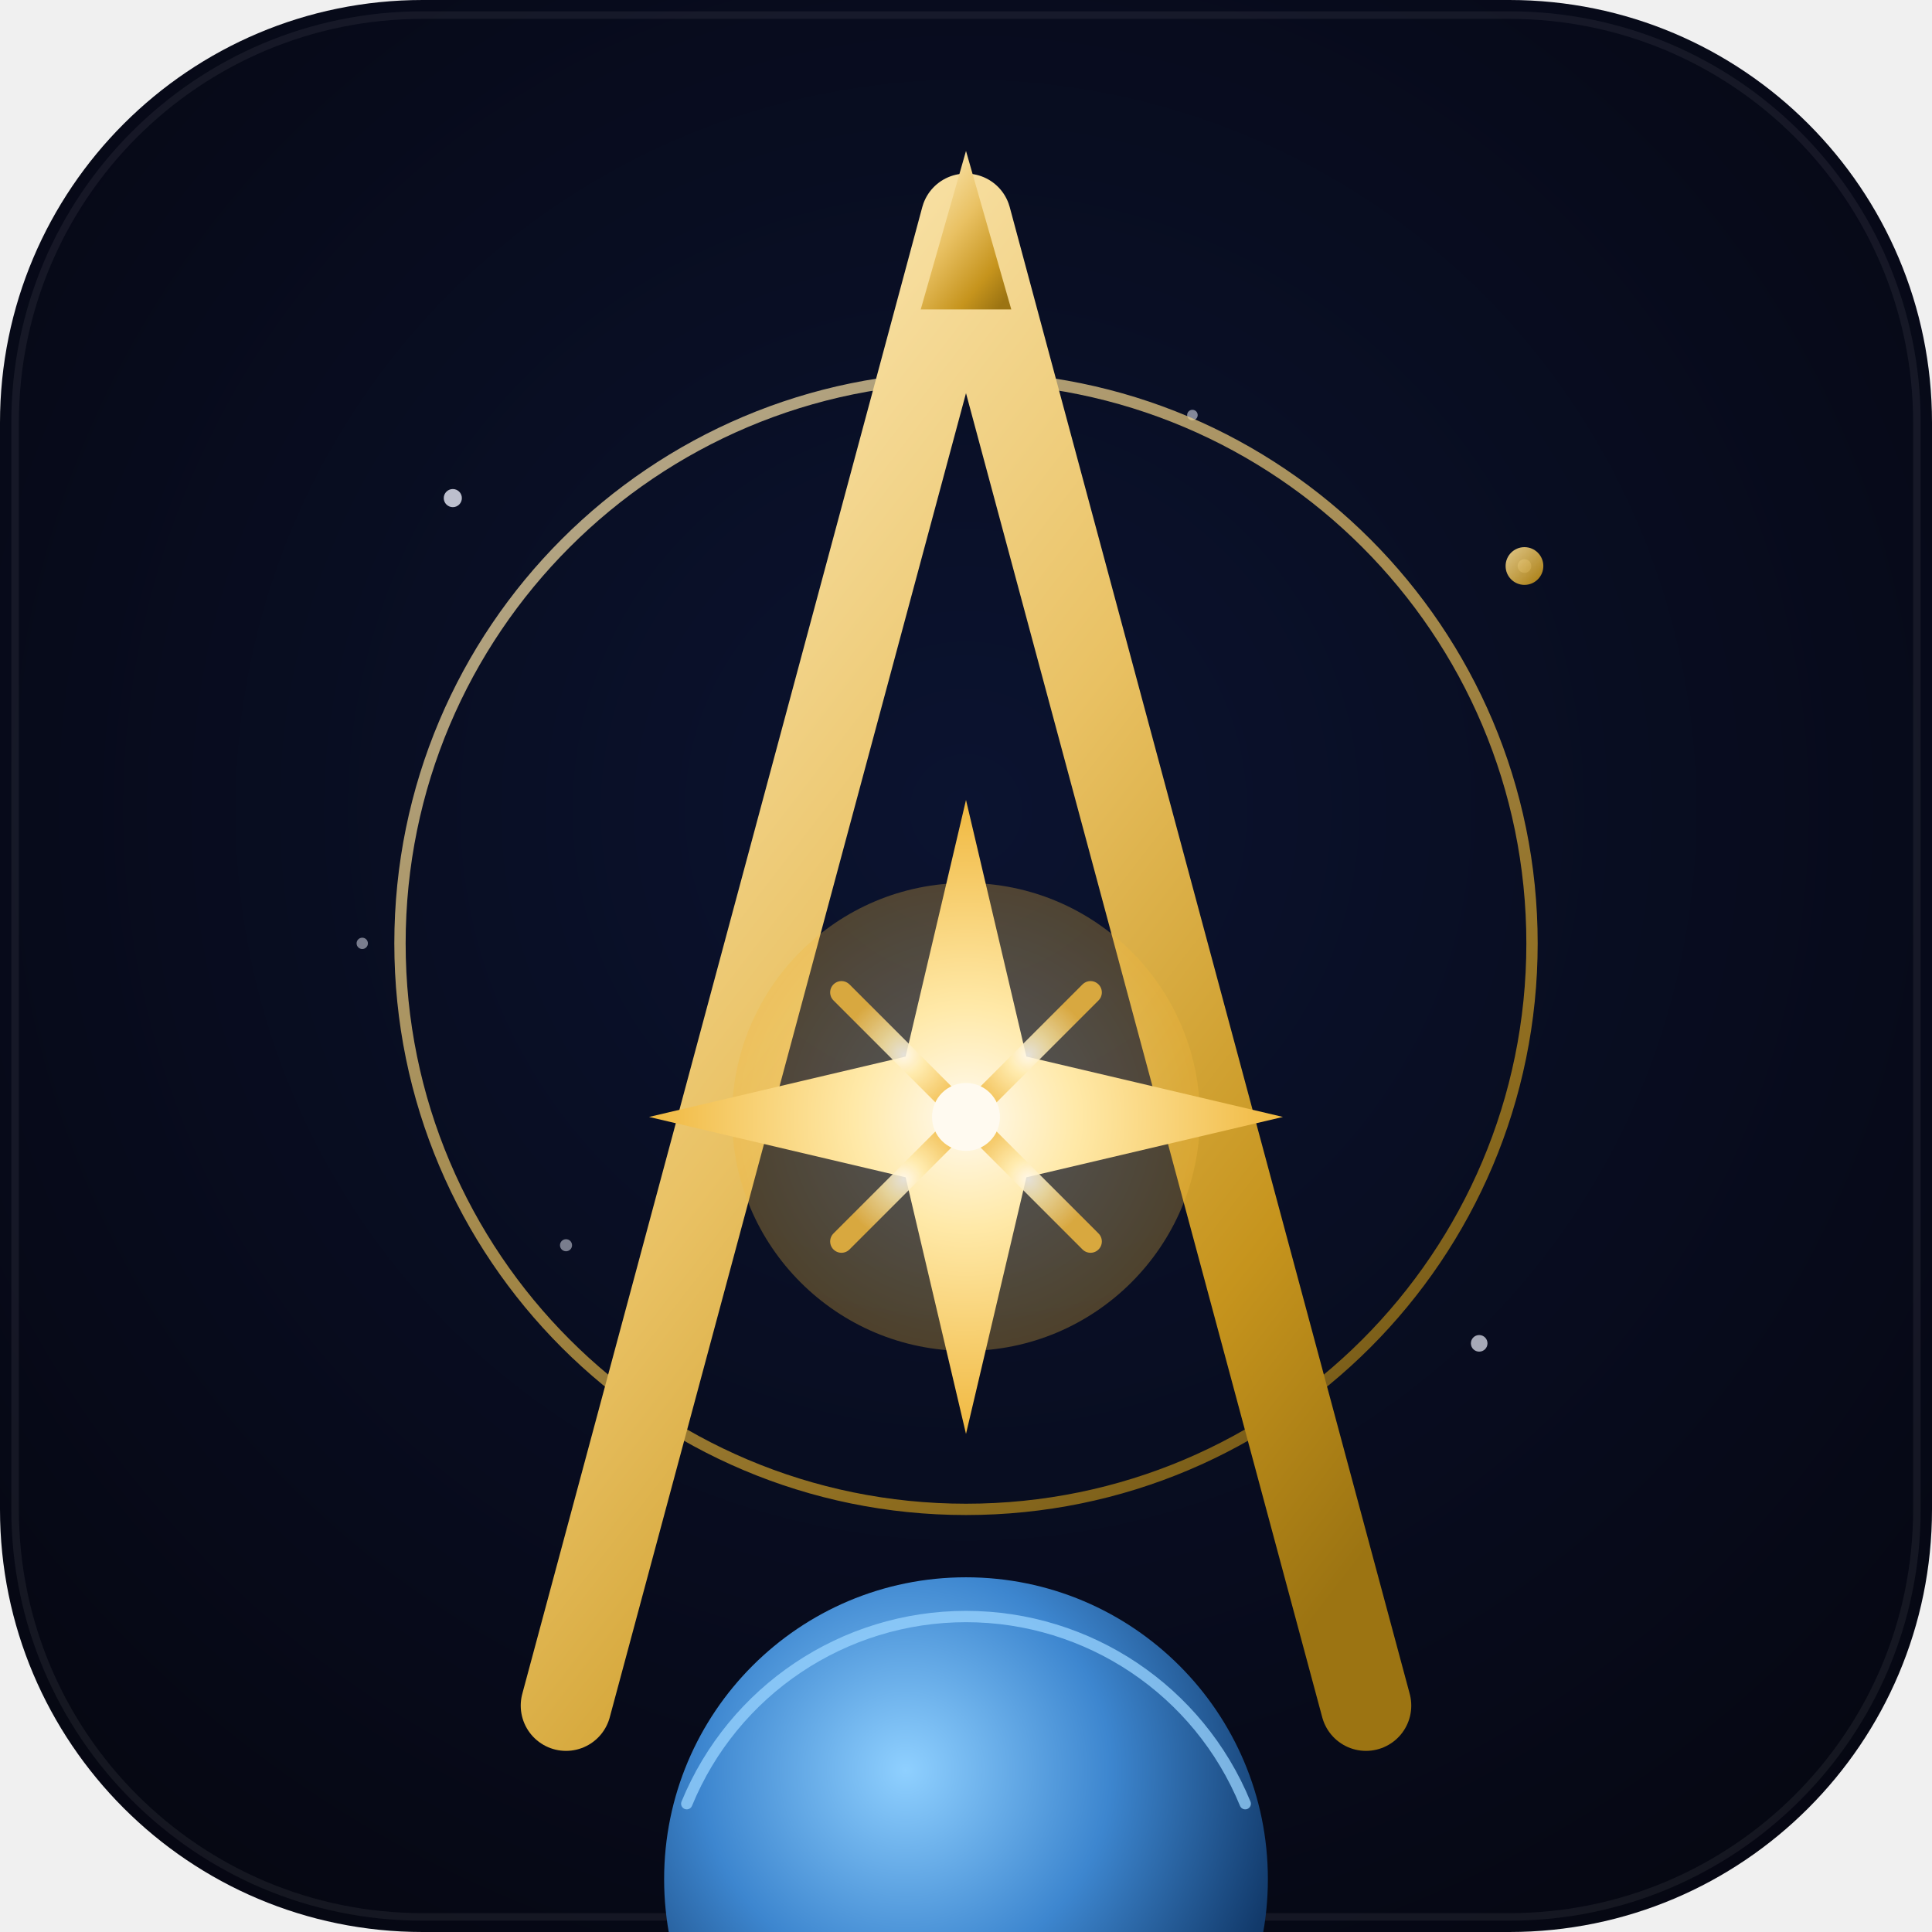
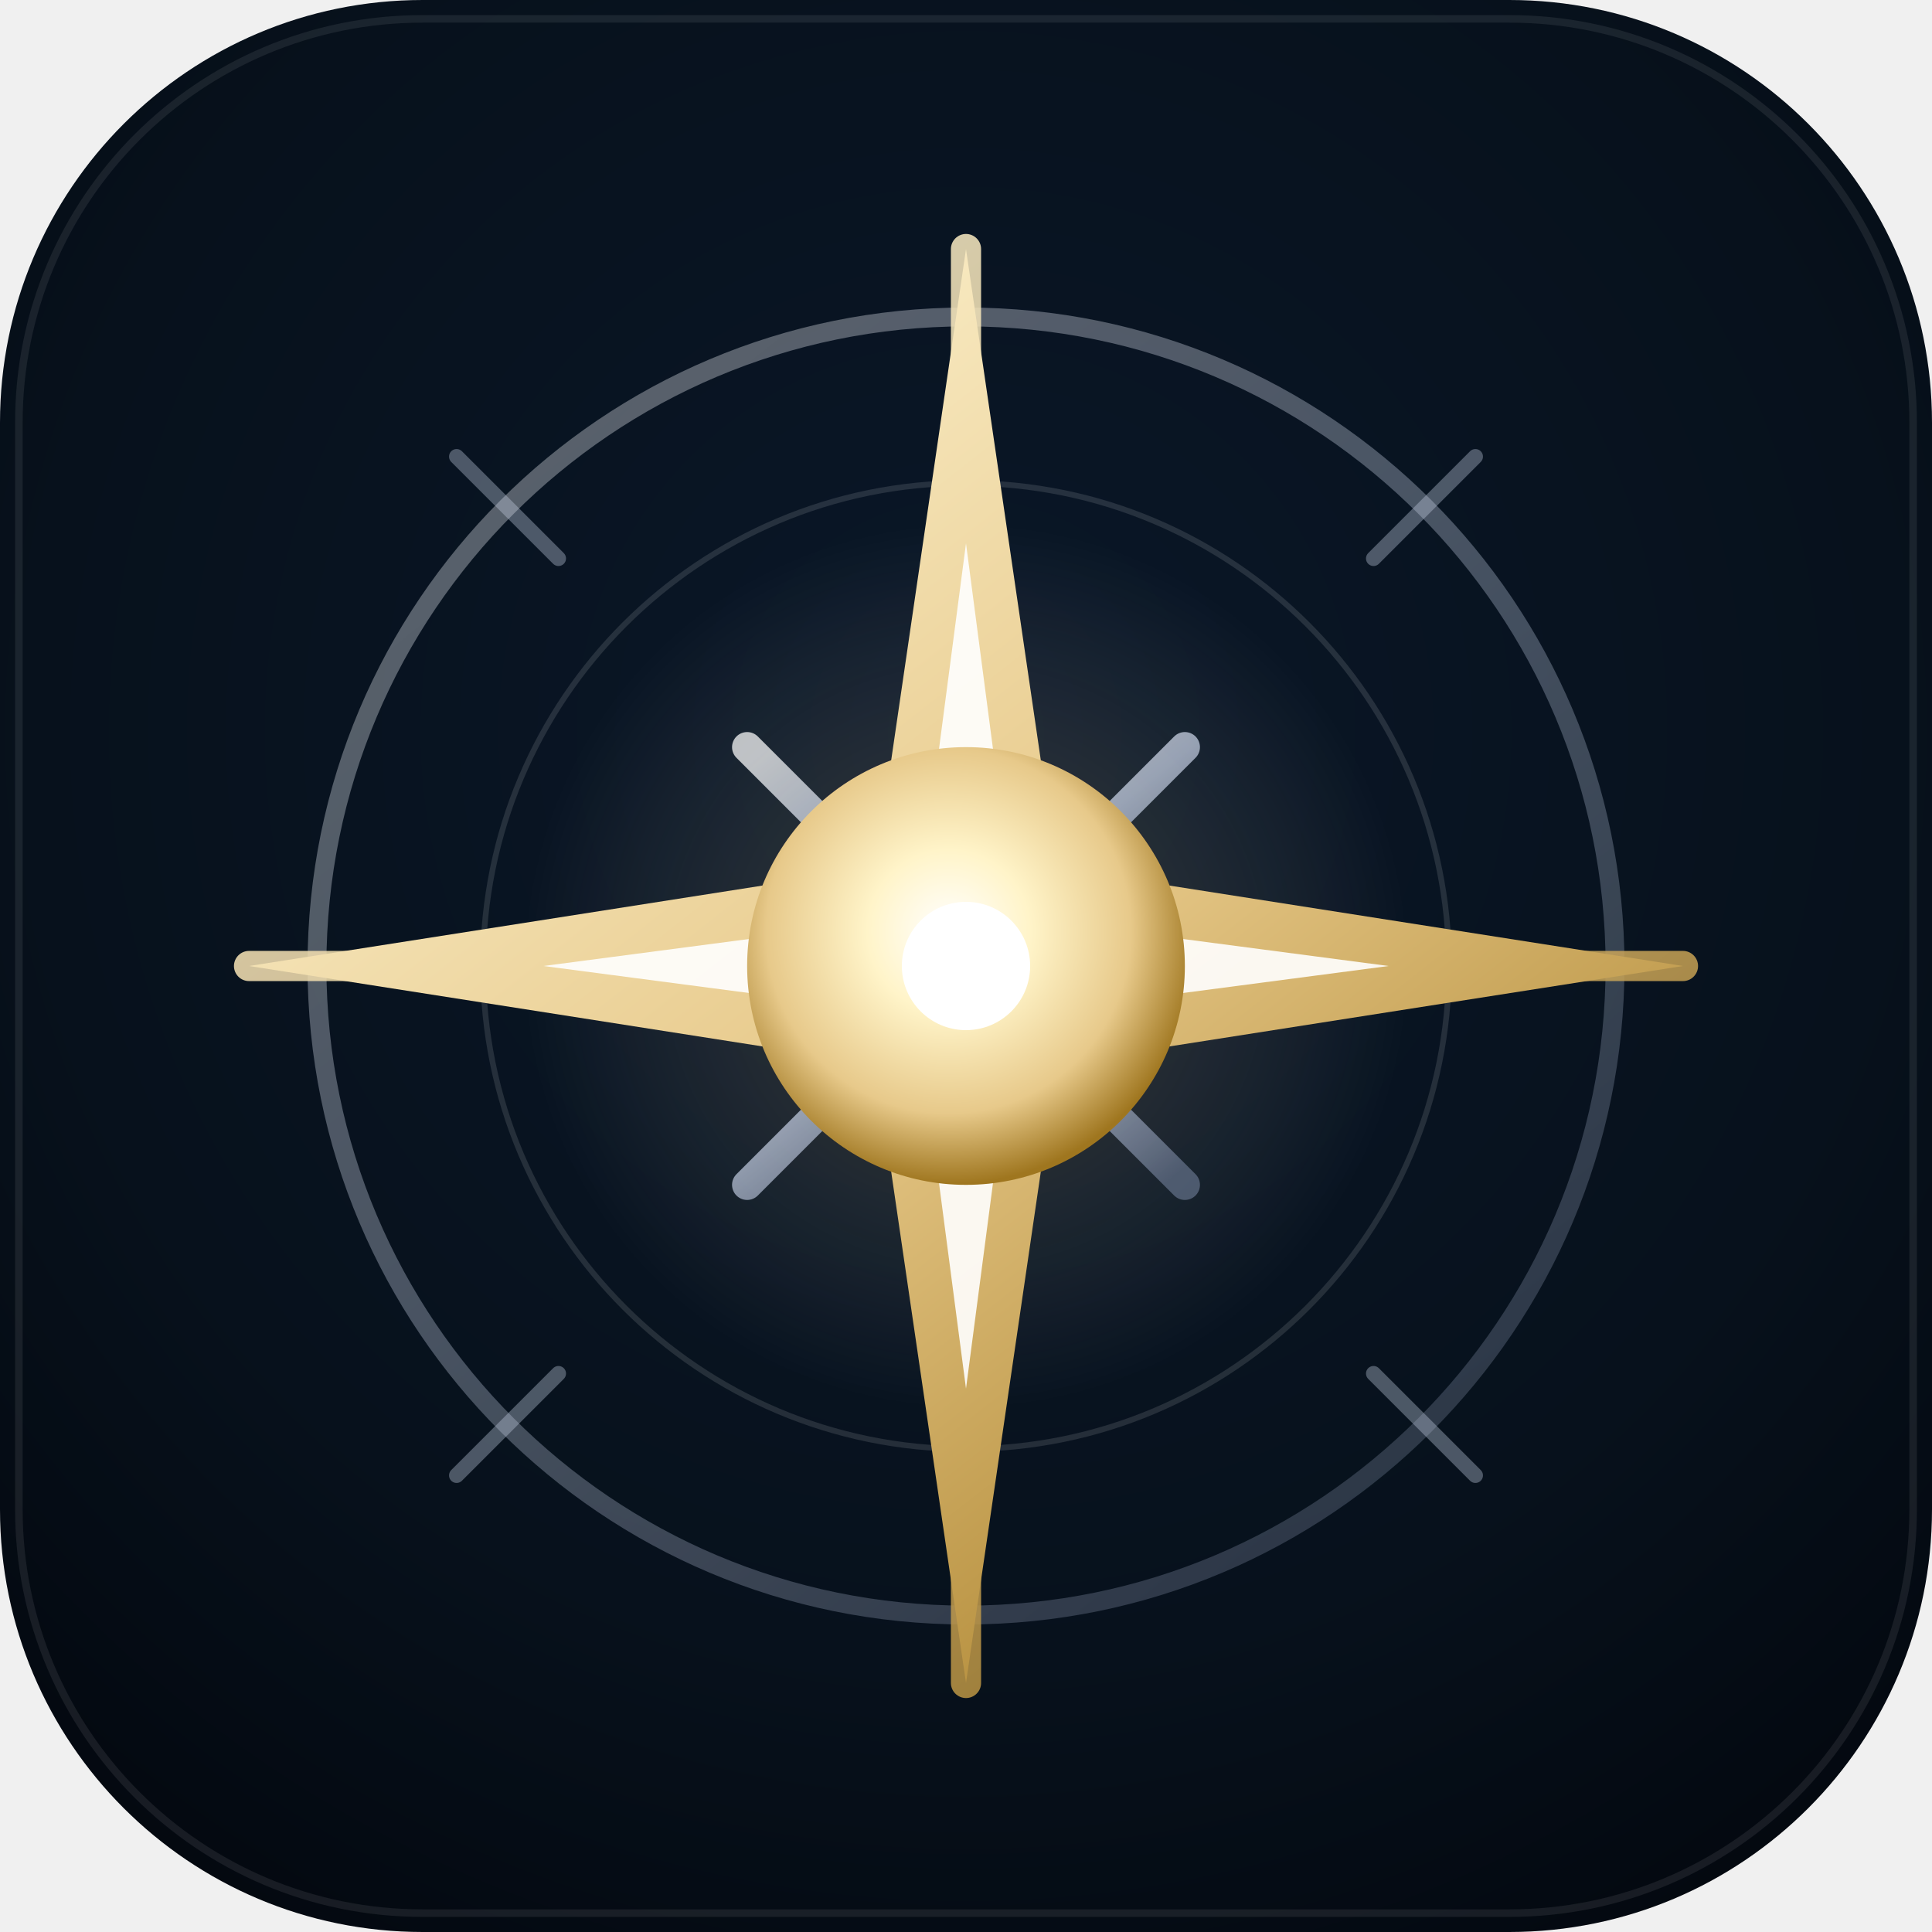
<svg xmlns="http://www.w3.org/2000/svg" width="512" height="512" viewBox="0 0 512 512" role="img" aria-label="AsteriaStar" focusable="false">
  <defs>
-     <radialGradient id="asteriastar-navy" cx="0.5" cy="0.42" r="0.75">
-       <stop offset="0" stop-color="#0b1330" />
-       <stop offset="1" stop-color="#05060f" />
+     <radialGradient id="asteriastar-navy" cx="0.5" cy="0.38" r="0.8">
+       <stop offset="0" stop-color="#0a1728" />
+       <stop offset="0.6" stop-color="#07111c" />
+       <stop offset="1" stop-color="#02050b" />
    </radialGradient>
-     <linearGradient id="asteriastar-gold" x1="0.15" y1="0" x2="0.85" y2="1">
-       <stop offset="0" stop-color="#fdebba" />
-       <stop offset="0.45" stop-color="#e9c163" />
-       <stop offset="0.8" stop-color="#c6941d" />
-       <stop offset="1" stop-color="#9c7412" />
+     <linearGradient id="asteriastar-gold" x1="0.14" y1="0.04" x2="0.86" y2="0.96">
+       <stop offset="0" stop-color="#fff7d8" />
+       <stop offset="0.5" stop-color="#e7c98a" />
+       <stop offset="1" stop-color="#a47a21" />
    </linearGradient>
-     <linearGradient id="asteriastar-gold-soft" x1="0" y1="0" x2="1" y2="1">
-       <stop offset="0" stop-color="#f8dd96" />
-       <stop offset="1" stop-color="#b8860b" />
+     <linearGradient id="asteriastar-silver" x1="0.1" y1="0" x2="0.9" y2="1">
+       <stop offset="0" stop-color="#ffffff" />
+       <stop offset="0.45" stop-color="#c8d2e6" />
+       <stop offset="1" stop-color="#637088" />
    </linearGradient>
-     <radialGradient id="asteriastar-star" cx="0.5" cy="0.5" r="0.5">
-       <stop offset="0" stop-color="#fffaf0" />
-       <stop offset="0.35" stop-color="#ffe9a8" />
-       <stop offset="1" stop-color="#f0b83f" />
+     <radialGradient id="asteriastar-star" cx="0.46" cy="0.42" r="0.58">
+       <stop offset="0" stop-color="#ffffff" />
+       <stop offset="0.32" stop-color="#fff4c9" />
+       <stop offset="0.72" stop-color="#e7c98a" />
+       <stop offset="1" stop-color="#9f761f" />
    </radialGradient>
-     <radialGradient id="asteriastar-earth" cx="0.4" cy="0.32" r="0.85">
-       <stop offset="0" stop-color="#8fd0ff" />
-       <stop offset="0.4" stop-color="#3d86cf" />
-       <stop offset="0.75" stop-color="#123a6b" />
-       <stop offset="1" stop-color="#071c38" />
+     <radialGradient id="asteriastar-glow" cx="0.5" cy="0.5" r="0.5">
+       <stop offset="0" stop-color="#ffffff" stop-opacity="0.48" />
+       <stop offset="0.28" stop-color="#e7c98a" stop-opacity="0.16" />
+       <stop offset="1" stop-color="#ffffff" stop-opacity="0" />
    </radialGradient>
  </defs>
  <rect width="512" height="512" rx="112" fill="url(#asteriastar-navy)" />
-   <rect x="4" y="4" width="504" height="504" rx="108" fill="none" stroke="rgba(255,255,255,0.06)" stroke-width="2" />
-   <g fill="#e9ebf8">
-     <circle cx="120" cy="132" r="2.4" opacity="0.8" />
-     <circle cx="404" cy="150" r="1.8" opacity="0.65" />
-     <circle cx="150" cy="330" r="1.6" opacity="0.5" />
-     <circle cx="392" cy="356" r="2.2" opacity="0.7" />
-     <circle cx="316" cy="110" r="1.4" opacity="0.55" />
-     <circle cx="96" cy="250" r="1.5" opacity="0.5" />
+   <rect x="5" y="5" width="502" height="502" rx="107" fill="none" stroke="#ffffff" stroke-opacity="0.08" stroke-width="2" />
+   <g fill="none" stroke-linecap="round">
+     <circle cx="256" cy="256" r="172" stroke="url(#asteriastar-silver)" stroke-width="5" opacity="0.34" />
+     <circle cx="256" cy="256" r="128" stroke="#ffffff" stroke-width="1.5" opacity="0.12" />
+     <path d="M256 66v38M256 408v38M66 256h38M408 256h38" stroke="url(#asteriastar-gold)" stroke-width="8" opacity="0.86" />
+     <path d="M121 121l27 27M364 364l27 27M391 121l-27 27M148 364l-27 27" stroke="#c8d2e6" stroke-width="4" opacity="0.36" />
  </g>
-   <circle cx="404" cy="150" r="5" fill="url(#asteriastar-gold-soft)" opacity="0.9" />
-   <circle cx="256" cy="250" r="150" fill="none" stroke="url(#asteriastar-gold)" stroke-width="3" opacity="0.7" />
-   <g>
-     <circle cx="256" cy="498" r="80" fill="url(#asteriastar-earth)" />
-     <path d="M182 478 A80 80 0 0 1 330 478" fill="none" stroke="#9ad4ff" stroke-width="3" opacity="0.75" stroke-linecap="round" />
-   </g>
-   <path d="M176 384 L336 384" fill="none" stroke="url(#asteriastar-gold)" stroke-width="16" stroke-linecap="round" />
-   <path d="M150 452 L256 58 L362 452" fill="none" stroke="url(#asteriastar-gold)" stroke-width="24" stroke-linejoin="round" stroke-linecap="round" />
-   <path d="M256 40 L244 82 L268 82 Z" fill="url(#asteriastar-gold)" />
-   <g>
-     <circle cx="256" cy="296" r="62" fill="url(#asteriastar-star)" opacity="0.30" />
-     <path d="M256 212 L272 280 L340 296 L272 312 L256 380 L240 312 L172 296 L240 280 Z" fill="url(#asteriastar-star)" />
-     <g stroke="url(#asteriastar-star)" stroke-width="6" stroke-linecap="round" opacity="0.85">
-       <path d="M256 296 L289 263" />
-       <path d="M256 296 L289 329" />
-       <path d="M256 296 L223 329" />
-       <path d="M256 296 L223 263" />
+   <g transform="translate(256 256)">
+     <circle r="118" fill="url(#asteriastar-glow)" />
+     <path d="M0 -190 L24 -26 L190 0 L24 26 L0 190 L-24 26 L-190 0 L-24 -26 Z" fill="url(#asteriastar-gold)" />
+     <path d="M0 -112 L13 -13 L112 0 L13 13 L0 112 L-13 13 L-112 0 L-13 -13 Z" fill="#ffffff" opacity="0.9" />
+     <g stroke="url(#asteriastar-silver)" stroke-width="8" stroke-linecap="round" opacity="0.72">
+       <path d="M0 0 L58 -58" />
+       <path d="M0 0 L58 58" />
+       <path d="M0 0 L-58 58" />
+       <path d="M0 0 L-58 -58" />
    </g>
-     <circle cx="256" cy="296" r="9" fill="#fffaf0" />
+     <circle r="58" fill="url(#asteriastar-star)" />
+     <circle r="17" fill="#ffffff" />
  </g>
</svg>
